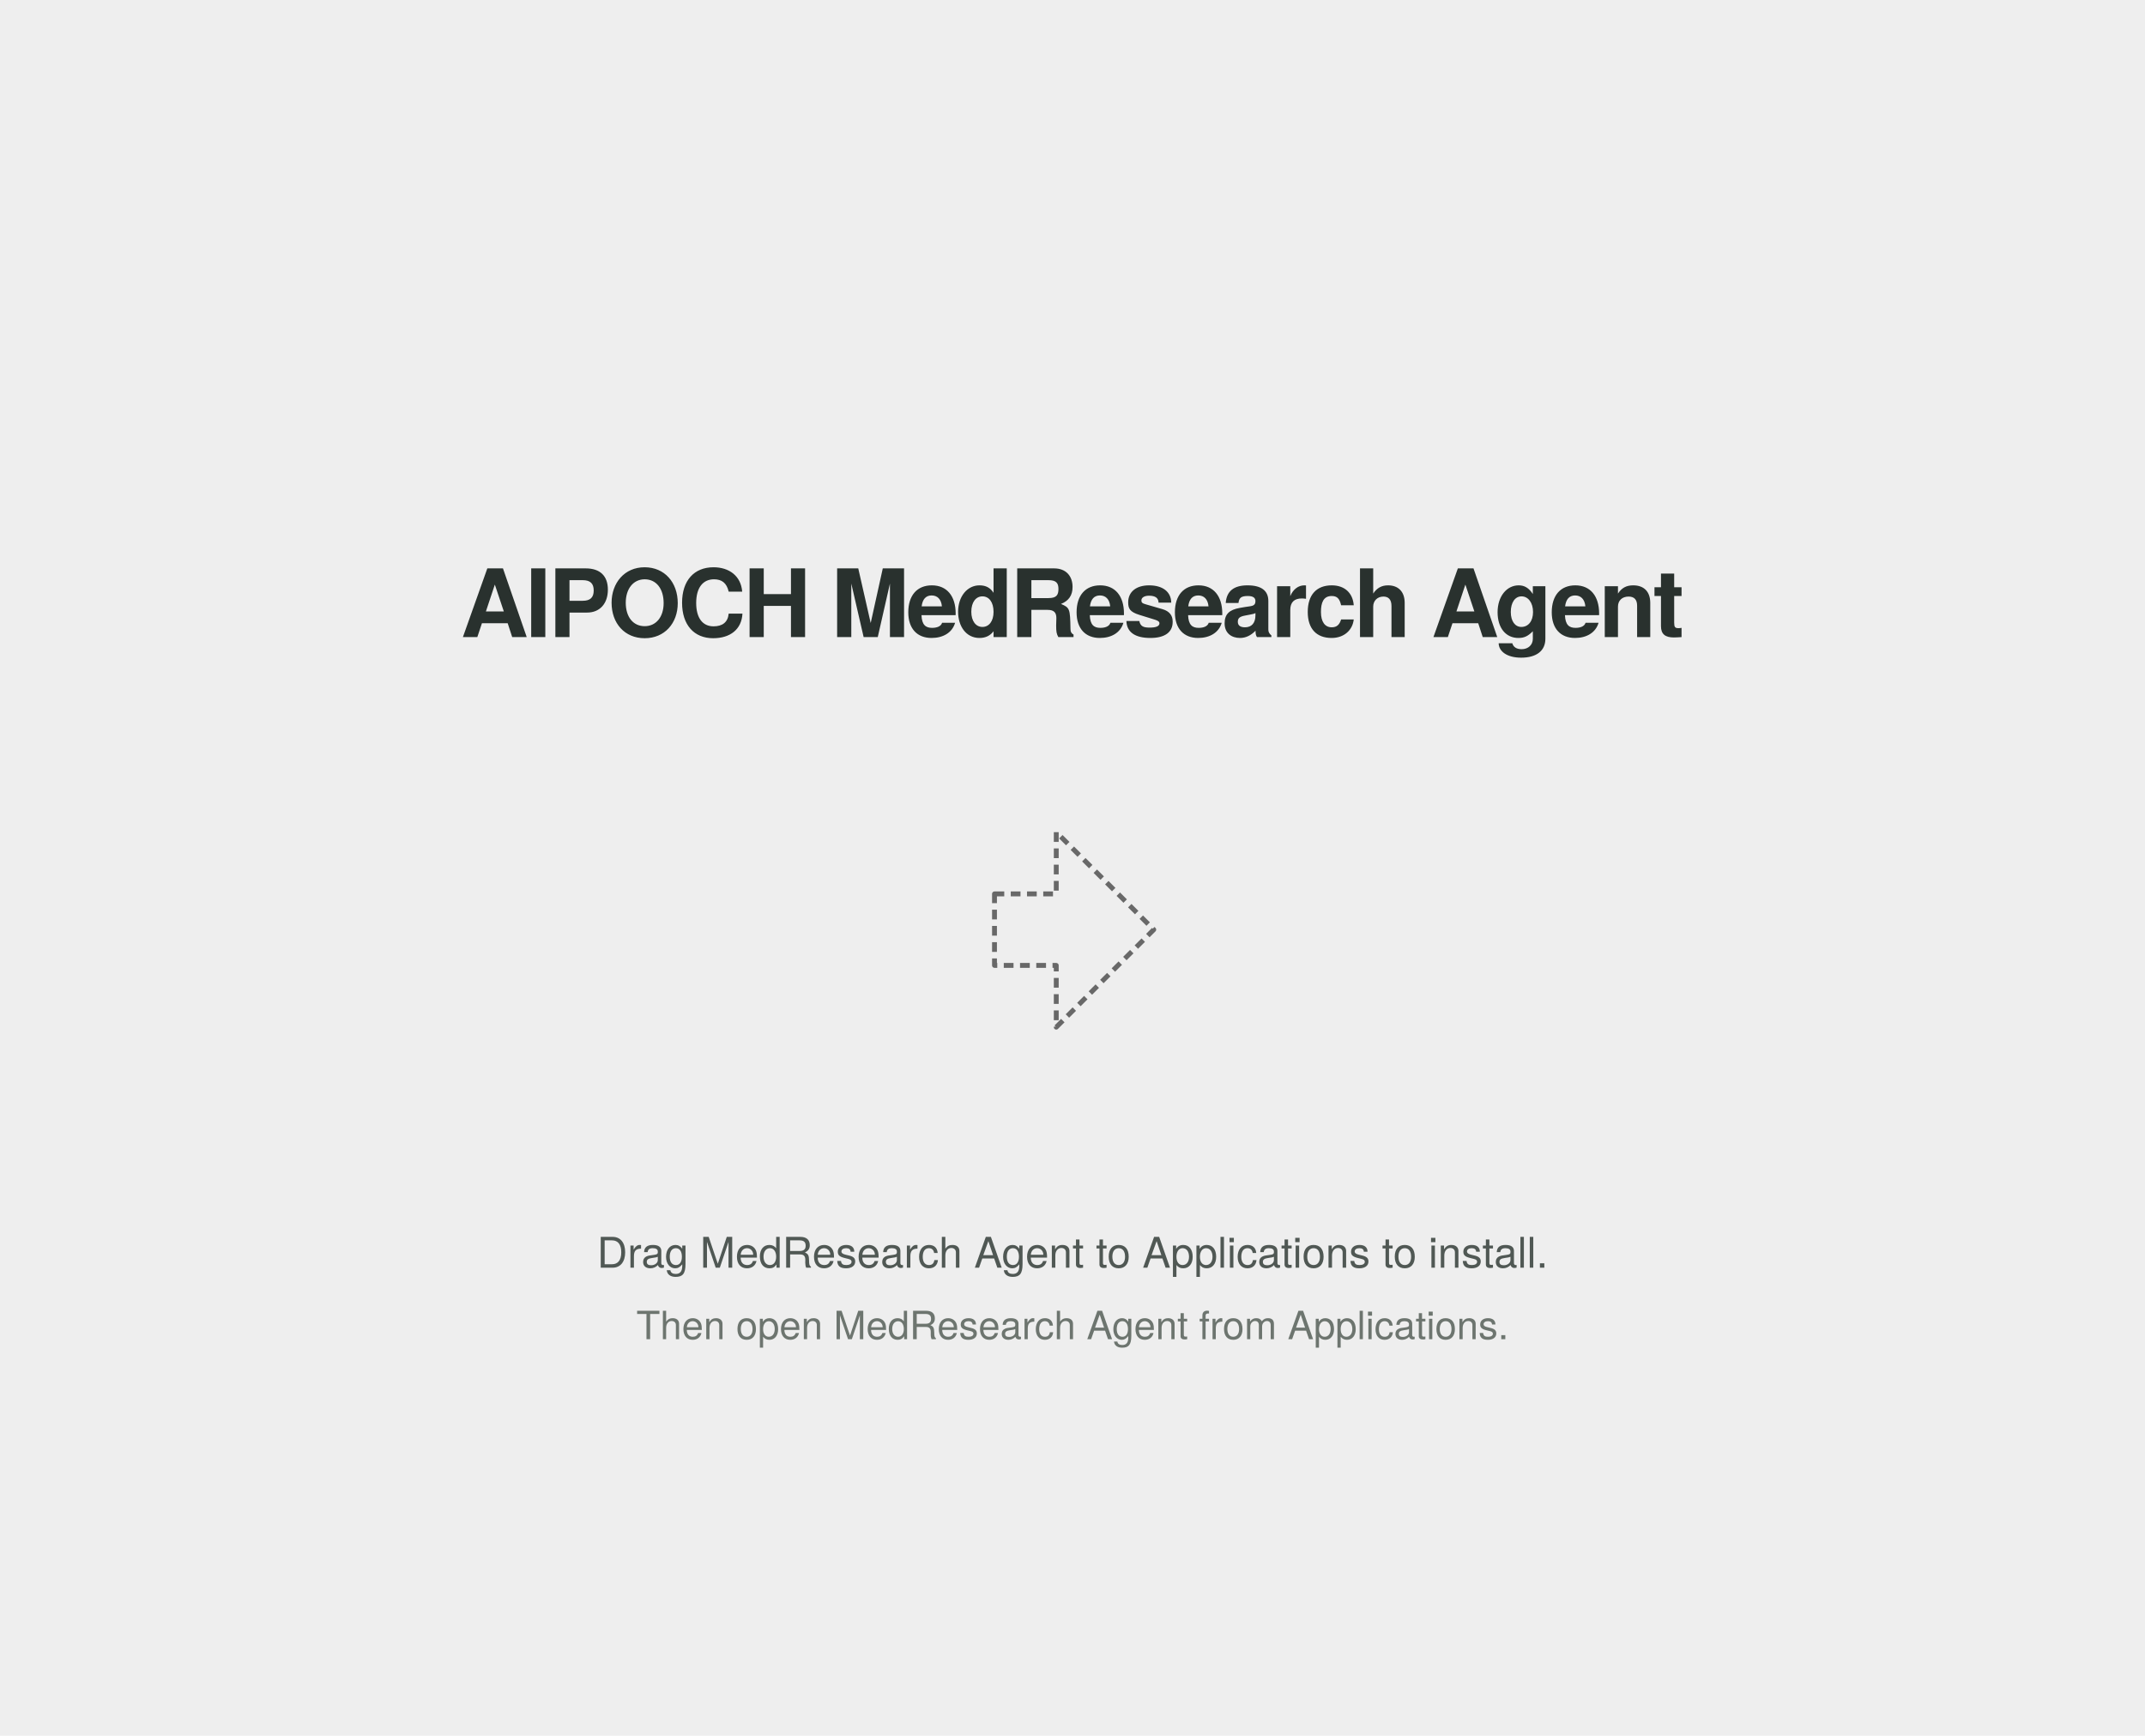
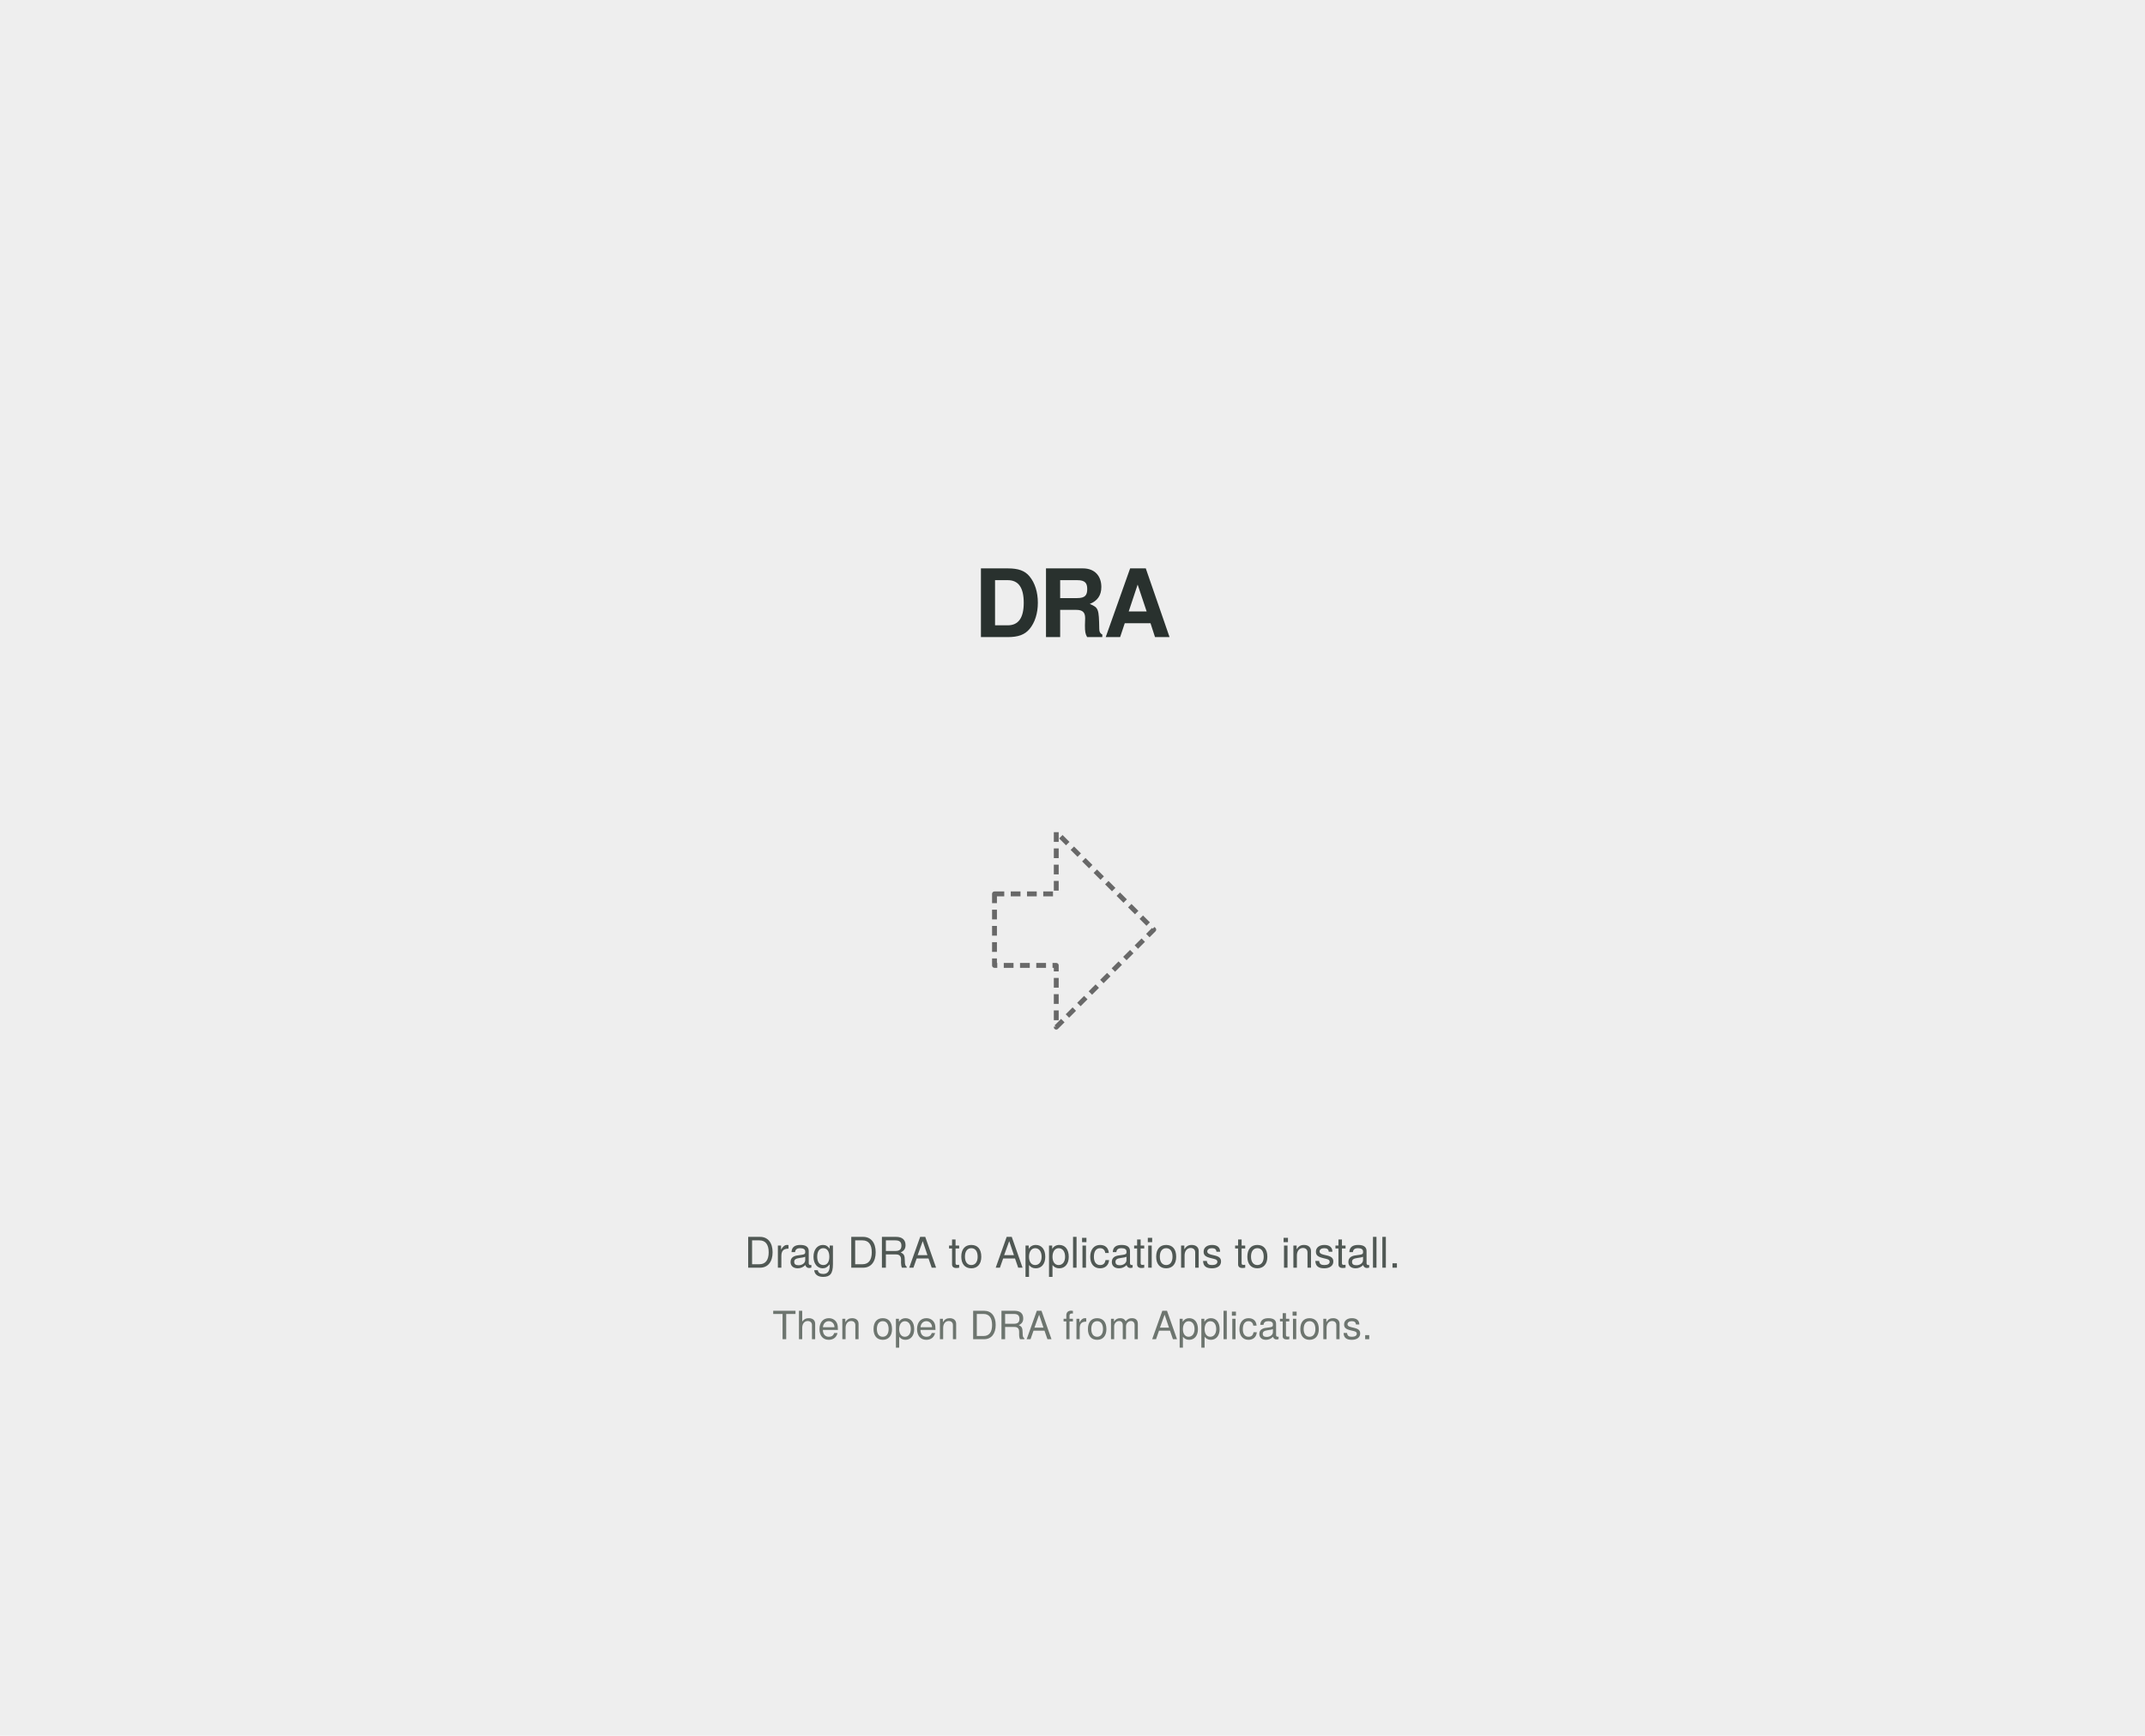
<svg xmlns="http://www.w3.org/2000/svg" width="660" height="534" viewBox="0 0 660 534">
  <rect width="660" height="534" fill="#eeeeee" />
-   <text x="330" y="196" text-anchor="middle" font-family="Helvetica Neue, sans-serif" font-size="29" font-weight="600" letter-spacing="-1" fill="#29312e">AIPOCH MedResearch Agent</text>
+   <text x="330" y="196" text-anchor="middle" font-family="Helvetica Neue, sans-serif" font-size="29" font-weight="600" letter-spacing="-1" fill="#29312e">DRA</text>
  <path d="M306 307 H325 V288 L355 318 L325 348 V329 H306 Z" fill="none" stroke="#686868" stroke-width="1.5" stroke-dasharray="3 2" stroke-linejoin="round" transform="translate(0 -32)" />
  <g text-anchor="middle" font-family="Helvetica Neue, sans-serif">
-     <text x="330" y="390" font-size="13" fill="#505854">Drag MedResearch Agent to Applications to install.</text>
-     <text x="330" y="412" font-size="12" fill="#6d756f">Then open MedResearch Agent from Applications.</text>
+     <text x="330" y="390" font-size="13" fill="#505854">Drag DRA to Applications to install.</text>
+     <text x="330" y="412" font-size="12" fill="#6d756f">Then open DRA from Applications.</text>
  </g>
</svg>
